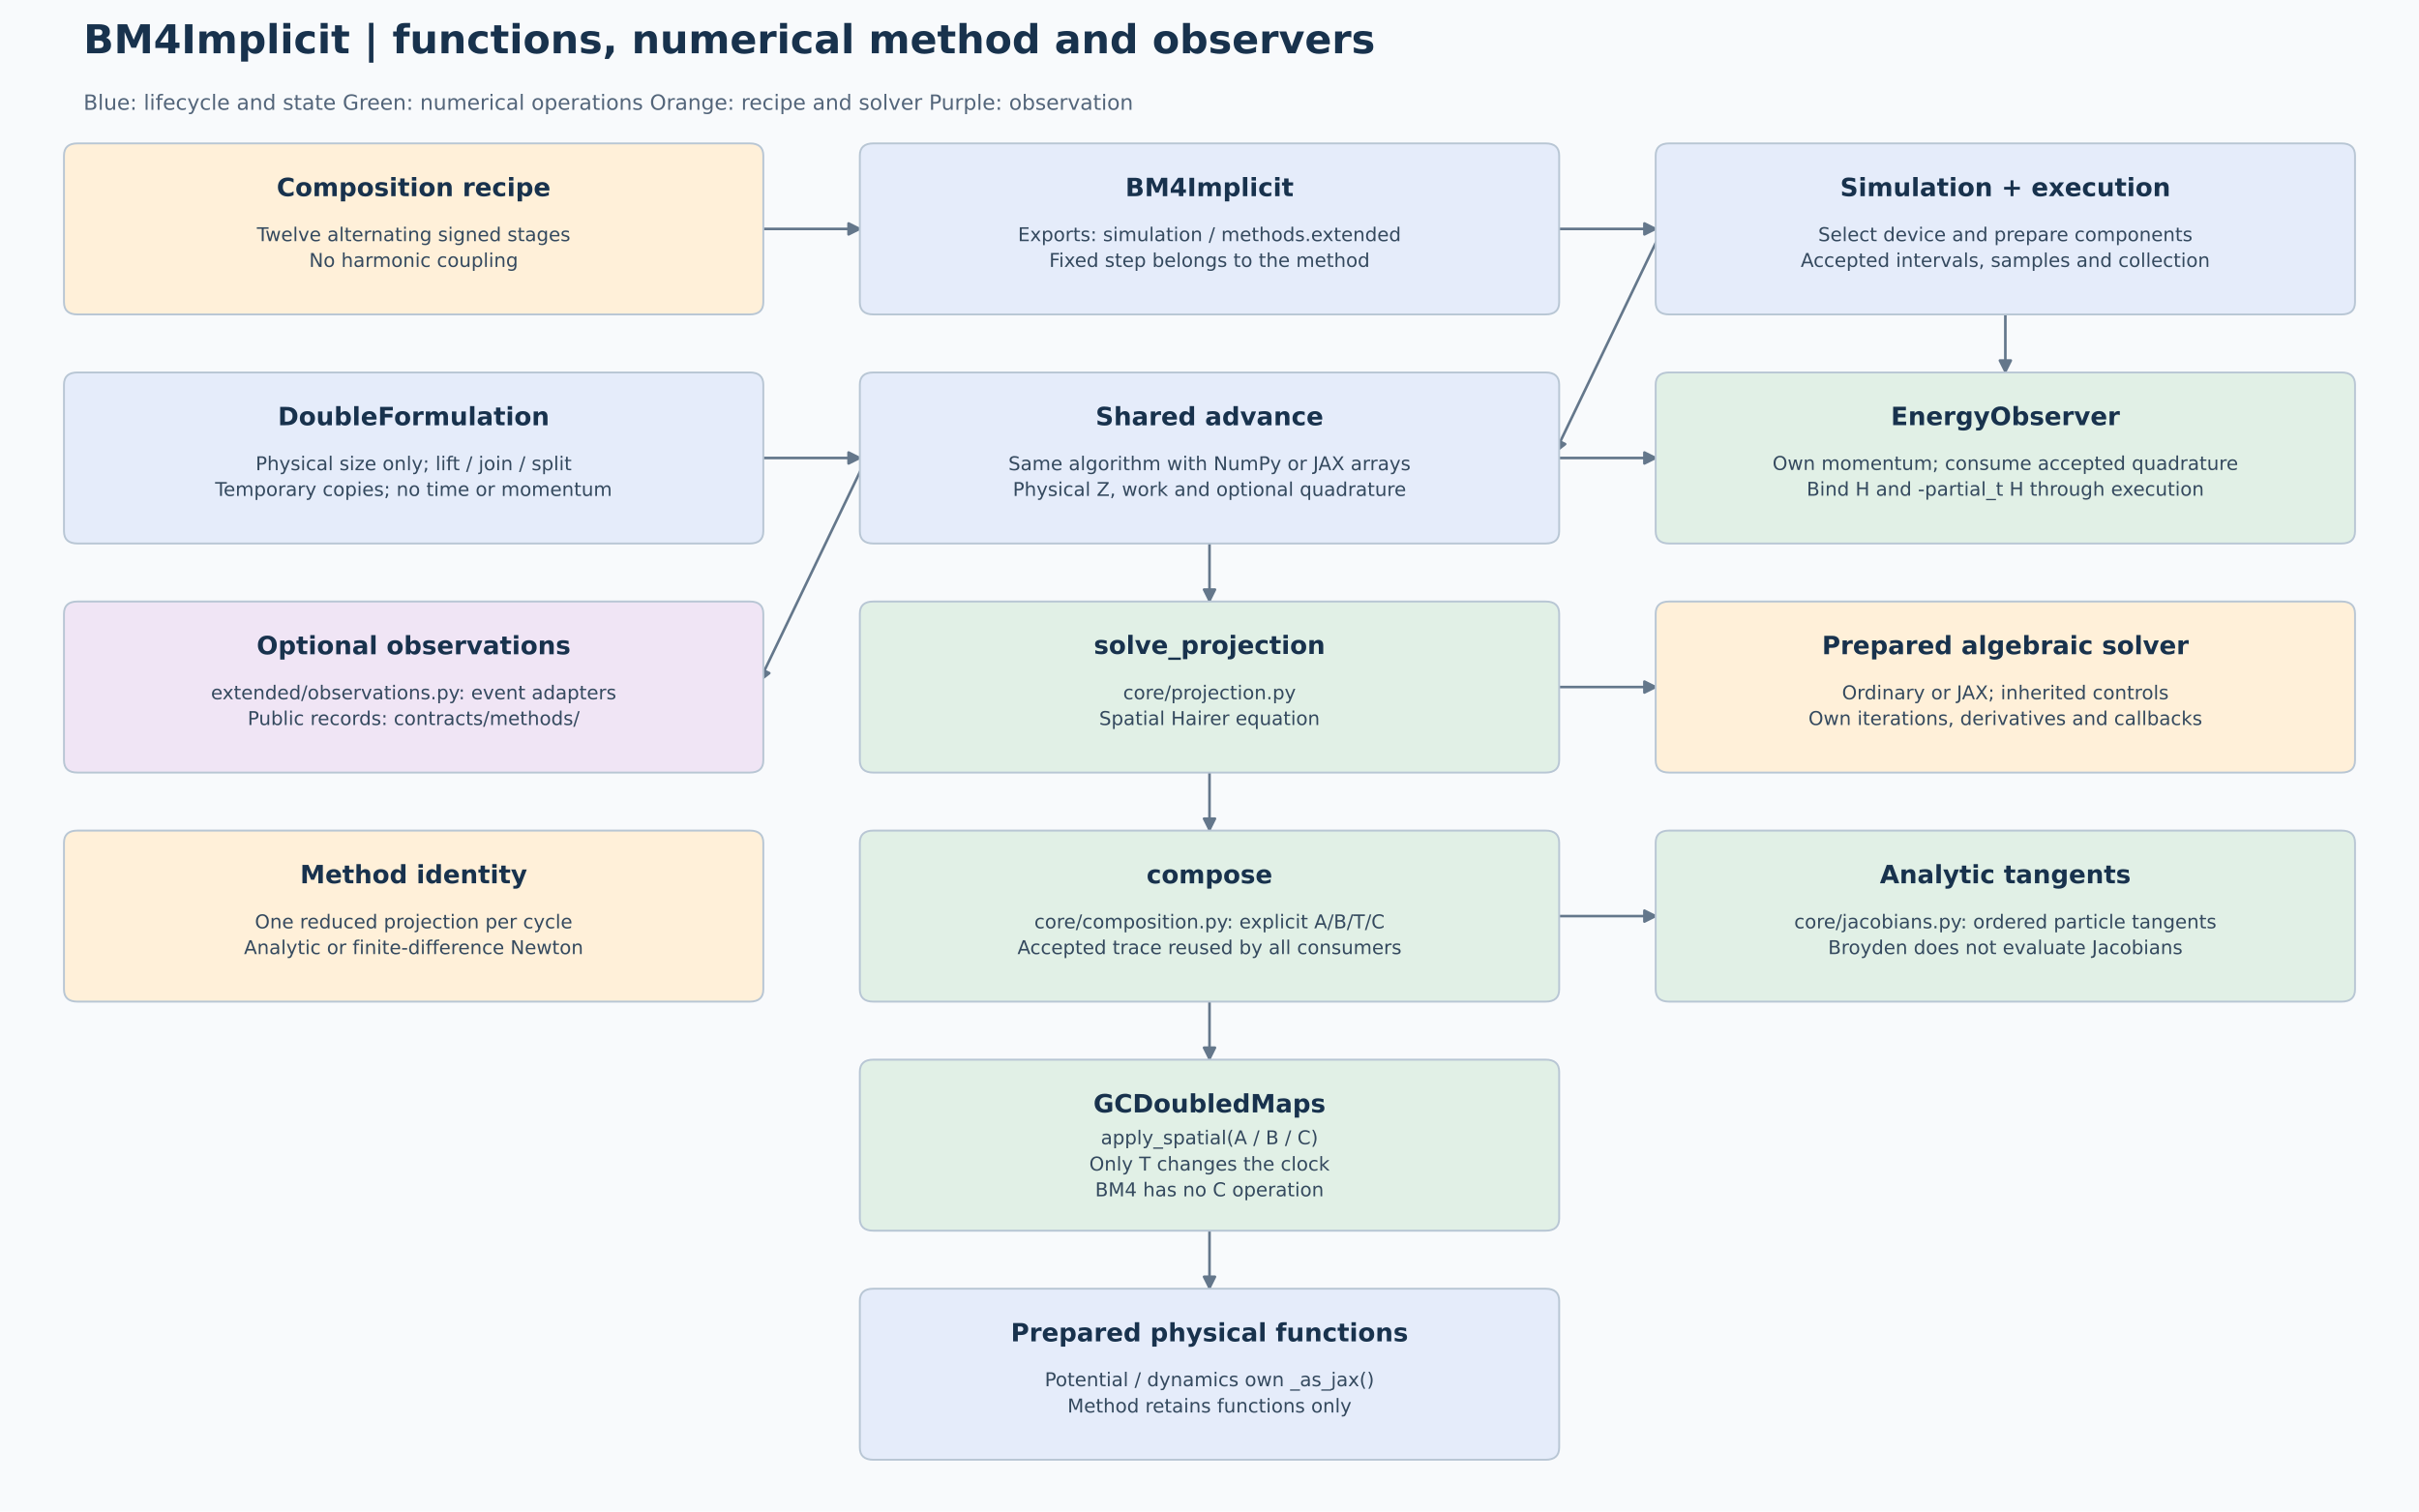
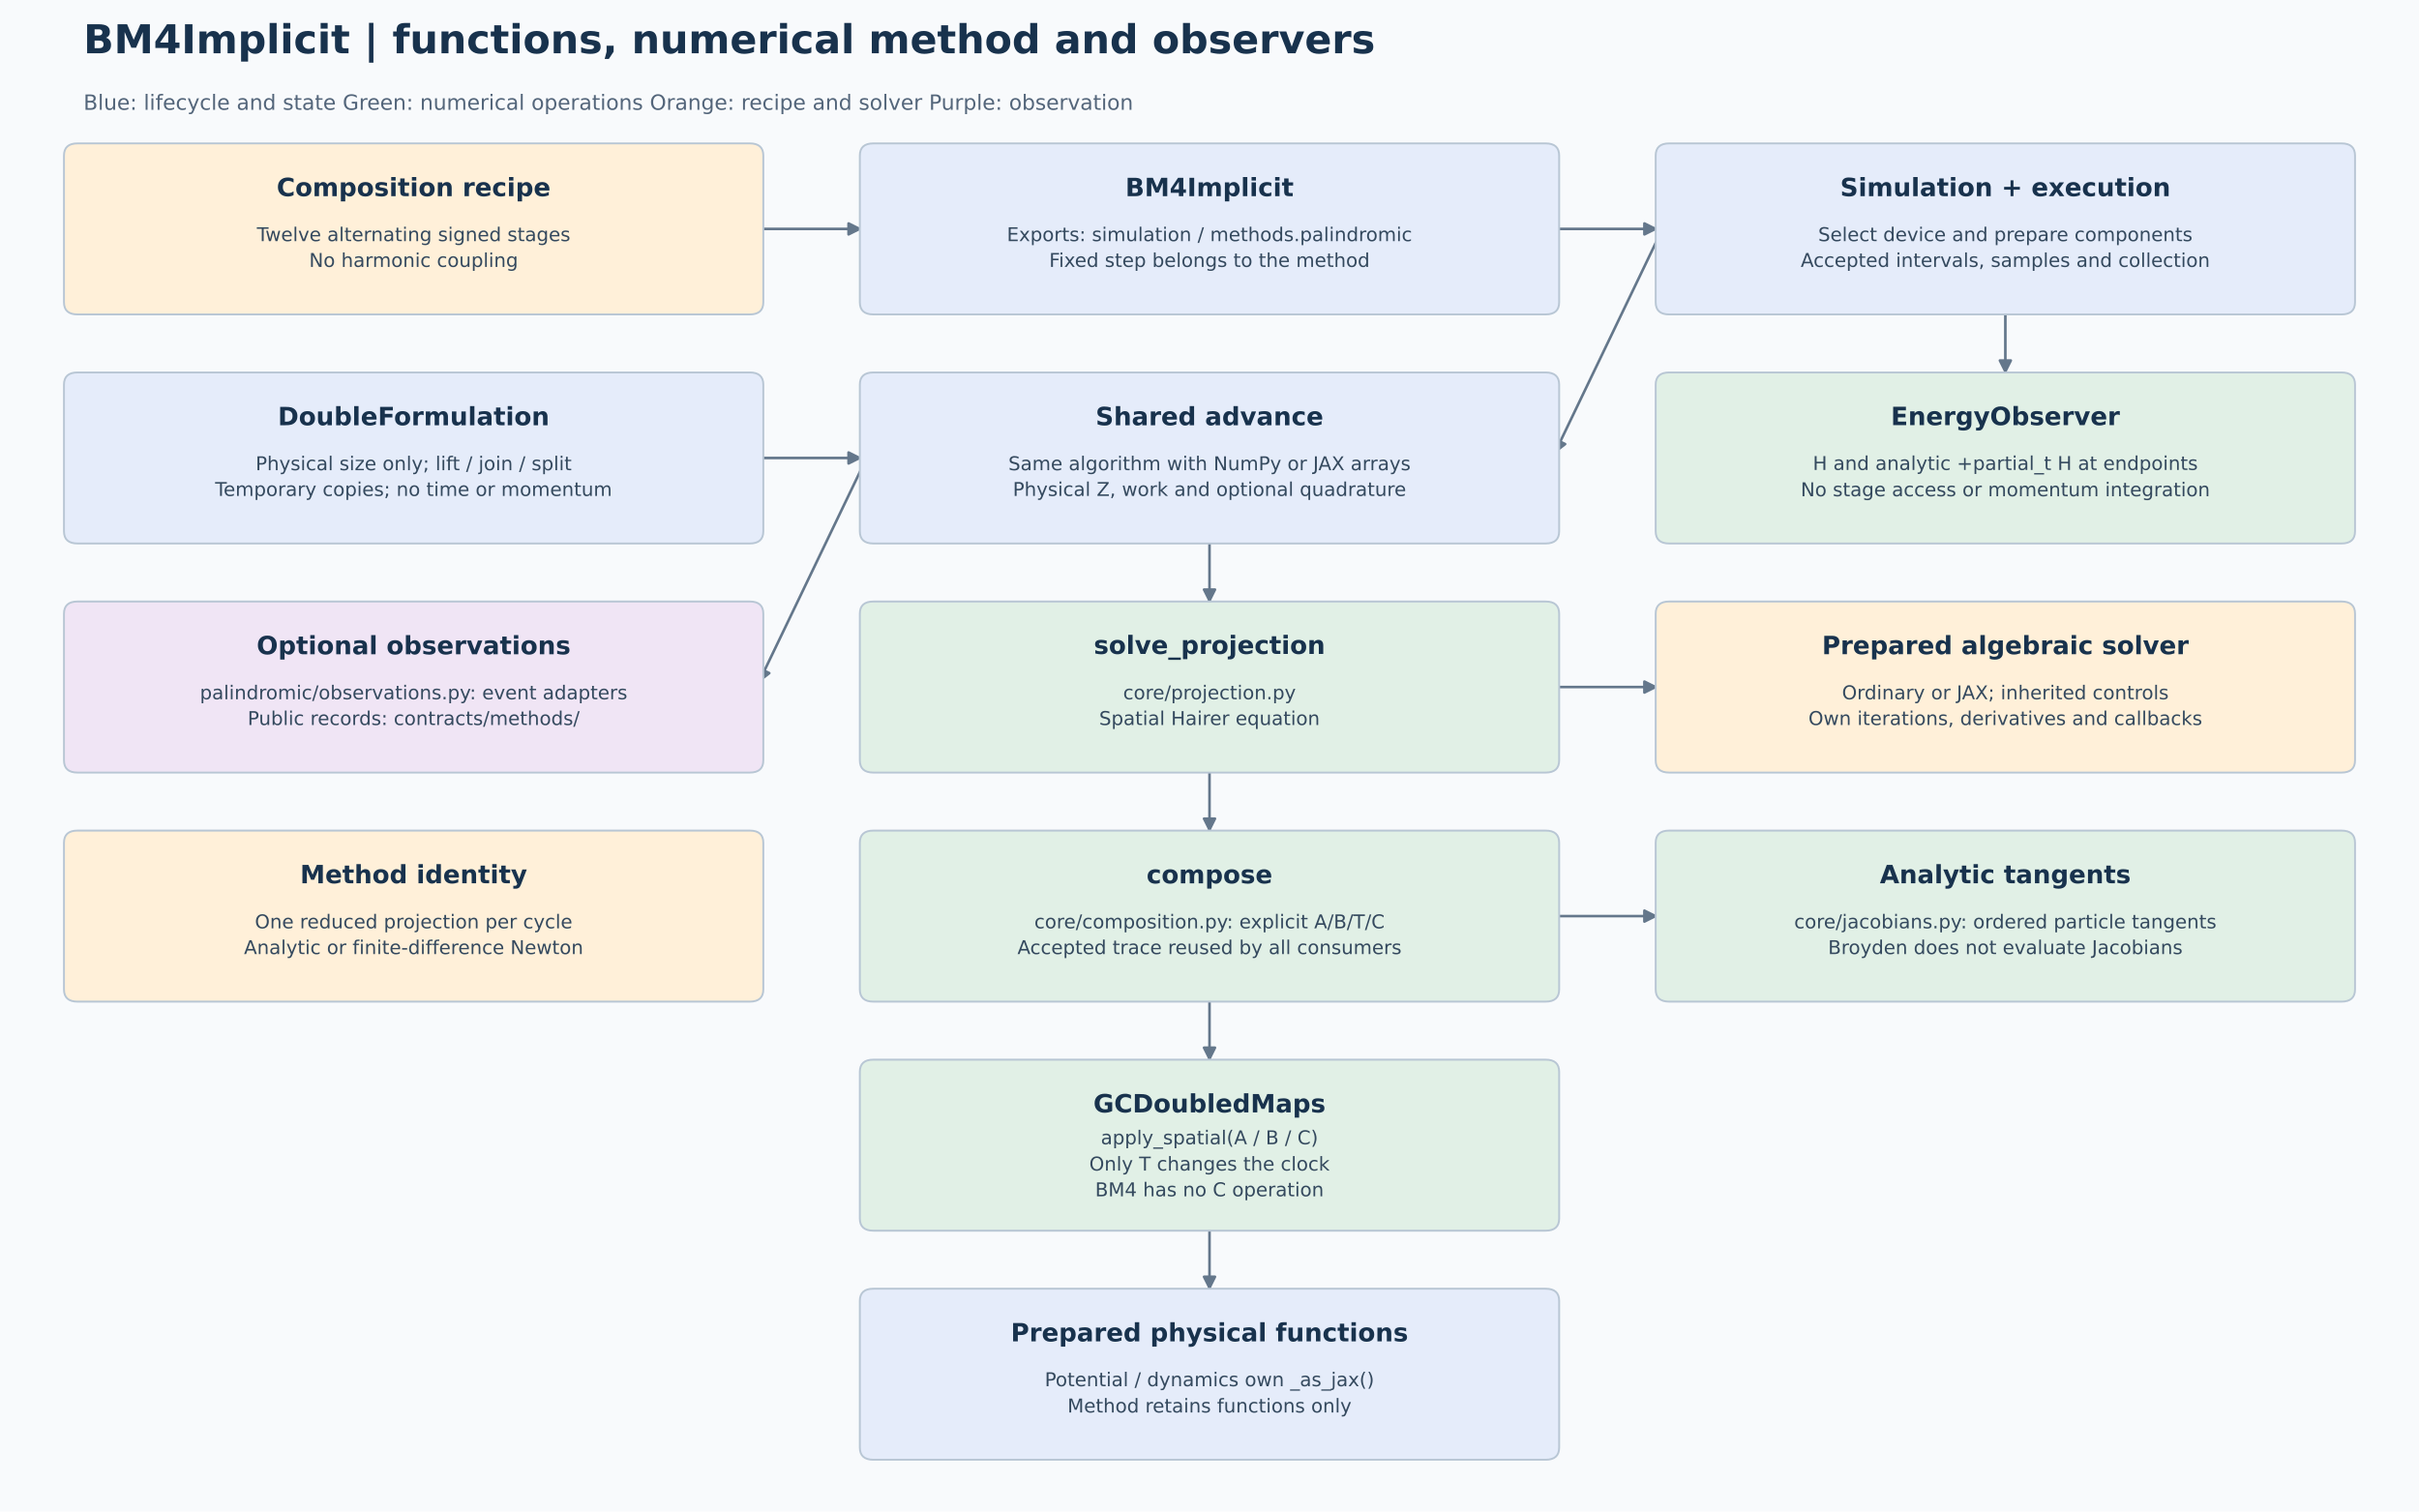
<svg xmlns="http://www.w3.org/2000/svg" width="1152pt" height="720pt" viewBox="0 0 1152 720" version="1.1">
  <defs>
    <style type="text/css">*{stroke-linejoin: round; stroke-linecap: butt}</style>
  </defs>
  <g id="figure_1">
    <g id="patch_1">
      <path d="M 0 720 L 1152 720 L 1152 0 L 0 0 z " style="fill: #f8fafc" />
    </g>
    <g id="axes_1">
      <g id="patch_2">
        <path d="M 362.288 109.039 Q 386.497 109.039 409.309 109.039 " clip-path="url(#pb098db616b)" style="fill: none; stroke: #64778b; stroke-width: 1.25; stroke-linecap: round" />
        <path d="M 404.109 106.439 L 409.309 109.039 L 404.109 111.639 z " clip-path="url(#pb098db616b)" style="fill: #64778b; stroke: #64778b; stroke-width: 1.25; stroke-linecap: round" />
      </g>
      <g id="patch_3">
        <path d="M 741.296 109.039 Q 765.505 109.039 788.317 109.039 " clip-path="url(#pb098db616b)" style="fill: none; stroke: #64778b; stroke-width: 1.25; stroke-linecap: round" />
        <path d="M 783.117 106.439 L 788.317 109.039 L 783.117 111.639 z " clip-path="url(#pb098db616b)" style="fill: #64778b; stroke: #64778b; stroke-width: 1.25; stroke-linecap: round" />
      </g>
      <g id="patch_4">
        <path d="M 790.847 110.841 Q 765.505 163.594 740.768 215.088 " clip-path="url(#pb098db616b)" style="fill: none; stroke: #64778b; stroke-width: 1.25; stroke-linecap: round" />
        <path d="M 745.363 211.527 L 740.768 215.088 L 740.676 209.275 z " clip-path="url(#pb098db616b)" style="fill: #64778b; stroke: #64778b; stroke-width: 1.25; stroke-linecap: round" />
      </g>
      <g id="patch_5">
        <path d="M 362.288 218.153 Q 386.497 218.153 409.309 218.153 " clip-path="url(#pb098db616b)" style="fill: none; stroke: #64778b; stroke-width: 1.25; stroke-linecap: round" />
        <path d="M 404.109 215.553 L 409.309 218.153 L 404.109 220.753 z " clip-path="url(#pb098db616b)" style="fill: #64778b; stroke: #64778b; stroke-width: 1.25; stroke-linecap: round" />
      </g>
      <g id="patch_6">
        <path d="M 576 257.976 Q 576 272.707 576 286.041 " clip-path="url(#pb098db616b)" style="fill: none; stroke: #64778b; stroke-width: 1.25; stroke-linecap: round" />
        <path d="M 578.6 280.841 L 576 286.041 L 573.4 280.841 z " clip-path="url(#pb098db616b)" style="fill: #64778b; stroke: #64778b; stroke-width: 1.25; stroke-linecap: round" />
      </g>
      <g id="patch_7">
        <path d="M 955.008 148.863 Q 955.008 163.594 955.008 176.928 " clip-path="url(#pb098db616b)" style="fill: none; stroke: #64778b; stroke-width: 1.25; stroke-linecap: round" />
        <path d="M 957.608 171.728 L 955.008 176.928 L 952.408 171.728 z " clip-path="url(#pb098db616b)" style="fill: #64778b; stroke: #64778b; stroke-width: 1.25; stroke-linecap: round" />
      </g>
      <g id="patch_8">
-         <path d="M 741.296 218.153 Q 765.505 218.153 788.317 218.153 " clip-path="url(#pb098db616b)" style="fill: none; stroke: #64778b; stroke-width: 1.25; stroke-linecap: round" />
-         <path d="M 783.117 215.553 L 788.317 218.153 L 783.117 220.753 z " clip-path="url(#pb098db616b)" style="fill: #64778b; stroke: #64778b; stroke-width: 1.25; stroke-linecap: round" />
-       </g>
-       <g id="patch_9">
        <path d="M 411.839 219.954 Q 386.497 272.708 361.76 324.202 " clip-path="url(#pb098db616b)" style="fill: none; stroke: #64778b; stroke-width: 1.25; stroke-linecap: round" />
        <path d="M 366.355 320.64 L 361.76 324.202 L 361.668 318.389 z " clip-path="url(#pb098db616b)" style="fill: #64778b; stroke: #64778b; stroke-width: 1.25; stroke-linecap: round" />
      </g>
-       <g id="patch_10">
+       <g id="patch_9">
        <path d="M 576 367.089 Q 576 381.821 576 395.155 " clip-path="url(#pb098db616b)" style="fill: none; stroke: #64778b; stroke-width: 1.25; stroke-linecap: round" />
        <path d="M 578.6 389.955 L 576 395.155 L 573.4 389.955 z " clip-path="url(#pb098db616b)" style="fill: #64778b; stroke: #64778b; stroke-width: 1.25; stroke-linecap: round" />
      </g>
-       <g id="patch_11">
+       <g id="patch_10">
        <path d="M 741.296 327.266 Q 765.505 327.266 788.317 327.266 " clip-path="url(#pb098db616b)" style="fill: none; stroke: #64778b; stroke-width: 1.25; stroke-linecap: round" />
        <path d="M 783.117 324.666 L 788.317 327.266 L 783.117 329.866 z " clip-path="url(#pb098db616b)" style="fill: #64778b; stroke: #64778b; stroke-width: 1.25; stroke-linecap: round" />
      </g>
-       <g id="patch_12">
+       <g id="patch_11">
        <path d="M 741.296 436.379 Q 765.505 436.379 788.317 436.379 " clip-path="url(#pb098db616b)" style="fill: none; stroke: #64778b; stroke-width: 1.25; stroke-linecap: round" />
        <path d="M 783.117 433.779 L 788.317 436.379 L 783.117 438.979 z " clip-path="url(#pb098db616b)" style="fill: #64778b; stroke: #64778b; stroke-width: 1.25; stroke-linecap: round" />
      </g>
-       <g id="patch_13">
+       <g id="patch_12">
        <path d="M 576 476.203 Q 576 490.934 576 504.268 " clip-path="url(#pb098db616b)" style="fill: none; stroke: #64778b; stroke-width: 1.25; stroke-linecap: round" />
        <path d="M 578.6 499.068 L 576 504.268 L 573.4 499.068 z " clip-path="url(#pb098db616b)" style="fill: #64778b; stroke: #64778b; stroke-width: 1.25; stroke-linecap: round" />
      </g>
-       <g id="patch_14">
+       <g id="patch_13">
        <path d="M 576 585.316 Q 576 600.048 576 613.382 " clip-path="url(#pb098db616b)" style="fill: none; stroke: #64778b; stroke-width: 1.25; stroke-linecap: round" />
        <path d="M 578.6 608.182 L 576 613.382 L 573.4 608.182 z " clip-path="url(#pb098db616b)" style="fill: #64778b; stroke: #64778b; stroke-width: 1.25; stroke-linecap: round" />
      </g>
+       <g id="patch_14">
+         <path d="M 36.922 149.775 L 357.062 149.775 Q 363.514 149.775 363.514 143.955 L 363.514 74.123 Q 363.514 68.304 357.062 68.304 L 36.922 68.304 Q 30.47 68.304 30.47 74.123 L 30.47 143.955 Q 30.47 149.775 36.922 149.775 z " clip-path="url(#pb098db616b)" style="fill: #fff0d9; stroke: #b8c6d4; stroke-width: 0.9; stroke-linejoin: miter" />
+       </g>
      <g id="patch_15">
-         <path d="M 36.922 149.775 L 357.062 149.775 Q 363.514 149.775 363.514 143.955 L 363.514 74.123 Q 363.514 68.304 357.062 68.304 L 36.922 68.304 Q 30.47 68.304 30.47 74.123 L 30.47 143.955 Q 30.47 149.775 36.922 149.775 z " clip-path="url(#pb098db616b)" style="fill: #fff0d9; stroke: #b8c6d4; stroke-width: 0.9; stroke-linejoin: miter" />
+         <path d="M 415.93 149.775 L 736.07 149.775 Q 742.522 149.775 742.522 143.955 L 742.522 74.123 Q 742.522 68.304 736.07 68.304 L 415.93 68.304 Q 409.478 68.304 409.478 74.123 L 409.478 143.955 Q 409.478 149.775 415.93 149.775 z " clip-path="url(#pb098db616b)" style="fill: #e5ecfa; stroke: #b8c6d4; stroke-width: 0.9; stroke-linejoin: miter" />
      </g>
      <g id="patch_16">
-         <path d="M 415.93 149.775 L 736.07 149.775 Q 742.522 149.775 742.522 143.955 L 742.522 74.123 Q 742.522 68.304 736.07 68.304 L 415.93 68.304 Q 409.478 68.304 409.478 74.123 L 409.478 143.955 Q 409.478 149.775 415.93 149.775 z " clip-path="url(#pb098db616b)" style="fill: #e5ecfa; stroke: #b8c6d4; stroke-width: 0.9; stroke-linejoin: miter" />
+         <path d="M 794.938 149.775 L 1115.078 149.775 Q 1121.53 149.775 1121.53 143.955 L 1121.53 74.123 Q 1121.53 68.304 1115.078 68.304 L 794.938 68.304 Q 788.486 68.304 788.486 74.123 L 788.486 143.955 Q 788.486 149.775 794.938 149.775 z " clip-path="url(#pb098db616b)" style="fill: #e5ecfa; stroke: #b8c6d4; stroke-width: 0.9; stroke-linejoin: miter" />
      </g>
      <g id="patch_17">
-         <path d="M 794.938 149.775 L 1115.078 149.775 Q 1121.53 149.775 1121.53 143.955 L 1121.53 74.123 Q 1121.53 68.304 1115.078 68.304 L 794.938 68.304 Q 788.486 68.304 788.486 74.123 L 788.486 143.955 Q 788.486 149.775 794.938 149.775 z " clip-path="url(#pb098db616b)" style="fill: #e5ecfa; stroke: #b8c6d4; stroke-width: 0.9; stroke-linejoin: miter" />
+         <path d="M 36.922 258.888 L 357.062 258.888 Q 363.514 258.888 363.514 253.069 L 363.514 183.236 Q 363.514 177.417 357.062 177.417 L 36.922 177.417 Q 30.47 177.417 30.47 183.236 L 30.47 253.069 Q 30.47 258.888 36.922 258.888 z " clip-path="url(#pb098db616b)" style="fill: #e5ecfa; stroke: #b8c6d4; stroke-width: 0.9; stroke-linejoin: miter" />
      </g>
      <g id="patch_18">
-         <path d="M 36.922 258.888 L 357.062 258.888 Q 363.514 258.888 363.514 253.069 L 363.514 183.236 Q 363.514 177.417 357.062 177.417 L 36.922 177.417 Q 30.47 177.417 30.47 183.236 L 30.47 253.069 Q 30.47 258.888 36.922 258.888 z " clip-path="url(#pb098db616b)" style="fill: #e5ecfa; stroke: #b8c6d4; stroke-width: 0.9; stroke-linejoin: miter" />
+         <path d="M 415.93 258.888 L 736.07 258.888 Q 742.522 258.888 742.522 253.069 L 742.522 183.236 Q 742.522 177.417 736.07 177.417 L 415.93 177.417 Q 409.478 177.417 409.478 183.236 L 409.478 253.069 Q 409.478 258.888 415.93 258.888 z " clip-path="url(#pb098db616b)" style="fill: #e5ecfa; stroke: #b8c6d4; stroke-width: 0.9; stroke-linejoin: miter" />
      </g>
      <g id="patch_19">
-         <path d="M 415.93 258.888 L 736.07 258.888 Q 742.522 258.888 742.522 253.069 L 742.522 183.236 Q 742.522 177.417 736.07 177.417 L 415.93 177.417 Q 409.478 177.417 409.478 183.236 L 409.478 253.069 Q 409.478 258.888 415.93 258.888 z " clip-path="url(#pb098db616b)" style="fill: #e5ecfa; stroke: #b8c6d4; stroke-width: 0.9; stroke-linejoin: miter" />
+         <path d="M 794.938 258.888 L 1115.078 258.888 Q 1121.53 258.888 1121.53 253.069 L 1121.53 183.236 Q 1121.53 177.417 1115.078 177.417 L 794.938 177.417 Q 788.486 177.417 788.486 183.236 L 788.486 253.069 Q 788.486 258.888 794.938 258.888 z " clip-path="url(#pb098db616b)" style="fill: #e1f0e6; stroke: #b8c6d4; stroke-width: 0.9; stroke-linejoin: miter" />
      </g>
      <g id="patch_20">
-         <path d="M 794.938 258.888 L 1115.078 258.888 Q 1121.53 258.888 1121.53 253.069 L 1121.53 183.236 Q 1121.53 177.417 1115.078 177.417 L 794.938 177.417 Q 788.486 177.417 788.486 183.236 L 788.486 253.069 Q 788.486 258.888 794.938 258.888 z " clip-path="url(#pb098db616b)" style="fill: #e1f0e6; stroke: #b8c6d4; stroke-width: 0.9; stroke-linejoin: miter" />
+         <path d="M 36.922 368.002 L 357.062 368.002 Q 363.514 368.002 363.514 362.182 L 363.514 292.35 Q 363.514 286.53 357.062 286.53 L 36.922 286.53 Q 30.47 286.53 30.47 292.35 L 30.47 362.182 Q 30.47 368.002 36.922 368.002 z " clip-path="url(#pb098db616b)" style="fill: #f0e5f5; stroke: #b8c6d4; stroke-width: 0.9; stroke-linejoin: miter" />
      </g>
      <g id="patch_21">
-         <path d="M 36.922 368.002 L 357.062 368.002 Q 363.514 368.002 363.514 362.182 L 363.514 292.35 Q 363.514 286.53 357.062 286.53 L 36.922 286.53 Q 30.47 286.53 30.47 292.35 L 30.47 362.182 Q 30.47 368.002 36.922 368.002 z " clip-path="url(#pb098db616b)" style="fill: #f0e5f5; stroke: #b8c6d4; stroke-width: 0.9; stroke-linejoin: miter" />
+         <path d="M 415.93 368.002 L 736.07 368.002 Q 742.522 368.002 742.522 362.182 L 742.522 292.35 Q 742.522 286.53 736.07 286.53 L 415.93 286.53 Q 409.478 286.53 409.478 292.35 L 409.478 362.182 Q 409.478 368.002 415.93 368.002 z " clip-path="url(#pb098db616b)" style="fill: #e1f0e6; stroke: #b8c6d4; stroke-width: 0.9; stroke-linejoin: miter" />
      </g>
      <g id="patch_22">
-         <path d="M 415.93 368.002 L 736.07 368.002 Q 742.522 368.002 742.522 362.182 L 742.522 292.35 Q 742.522 286.53 736.07 286.53 L 415.93 286.53 Q 409.478 286.53 409.478 292.35 L 409.478 362.182 Q 409.478 368.002 415.93 368.002 z " clip-path="url(#pb098db616b)" style="fill: #e1f0e6; stroke: #b8c6d4; stroke-width: 0.9; stroke-linejoin: miter" />
+         <path d="M 794.938 368.002 L 1115.078 368.002 Q 1121.53 368.002 1121.53 362.182 L 1121.53 292.35 Q 1121.53 286.53 1115.078 286.53 L 794.938 286.53 Q 788.486 286.53 788.486 292.35 L 788.486 362.182 Q 788.486 368.002 794.938 368.002 z " clip-path="url(#pb098db616b)" style="fill: #fff0d9; stroke: #b8c6d4; stroke-width: 0.9; stroke-linejoin: miter" />
      </g>
      <g id="patch_23">
-         <path d="M 794.938 368.002 L 1115.078 368.002 Q 1121.53 368.002 1121.53 362.182 L 1121.53 292.35 Q 1121.53 286.53 1115.078 286.53 L 794.938 286.53 Q 788.486 286.53 788.486 292.35 L 788.486 362.182 Q 788.486 368.002 794.938 368.002 z " clip-path="url(#pb098db616b)" style="fill: #fff0d9; stroke: #b8c6d4; stroke-width: 0.9; stroke-linejoin: miter" />
+         <path d="M 36.922 477.115 L 357.062 477.115 Q 363.514 477.115 363.514 471.296 L 363.514 401.463 Q 363.514 395.644 357.062 395.644 L 36.922 395.644 Q 30.47 395.644 30.47 401.463 L 30.47 471.296 Q 30.47 477.115 36.922 477.115 z " clip-path="url(#pb098db616b)" style="fill: #fff0d9; stroke: #b8c6d4; stroke-width: 0.9; stroke-linejoin: miter" />
      </g>
      <g id="patch_24">
-         <path d="M 36.922 477.115 L 357.062 477.115 Q 363.514 477.115 363.514 471.296 L 363.514 401.463 Q 363.514 395.644 357.062 395.644 L 36.922 395.644 Q 30.47 395.644 30.47 401.463 L 30.47 471.296 Q 30.47 477.115 36.922 477.115 z " clip-path="url(#pb098db616b)" style="fill: #fff0d9; stroke: #b8c6d4; stroke-width: 0.9; stroke-linejoin: miter" />
+         <path d="M 415.93 477.115 L 736.07 477.115 Q 742.522 477.115 742.522 471.296 L 742.522 401.463 Q 742.522 395.644 736.07 395.644 L 415.93 395.644 Q 409.478 395.644 409.478 401.463 L 409.478 471.296 Q 409.478 477.115 415.93 477.115 z " clip-path="url(#pb098db616b)" style="fill: #e1f0e6; stroke: #b8c6d4; stroke-width: 0.9; stroke-linejoin: miter" />
      </g>
      <g id="patch_25">
-         <path d="M 415.93 477.115 L 736.07 477.115 Q 742.522 477.115 742.522 471.296 L 742.522 401.463 Q 742.522 395.644 736.07 395.644 L 415.93 395.644 Q 409.478 395.644 409.478 401.463 L 409.478 471.296 Q 409.478 477.115 415.93 477.115 z " clip-path="url(#pb098db616b)" style="fill: #e1f0e6; stroke: #b8c6d4; stroke-width: 0.9; stroke-linejoin: miter" />
+         <path d="M 794.938 477.115 L 1115.078 477.115 Q 1121.53 477.115 1121.53 471.296 L 1121.53 401.463 Q 1121.53 395.644 1115.078 395.644 L 794.938 395.644 Q 788.486 395.644 788.486 401.463 L 788.486 471.296 Q 788.486 477.115 794.938 477.115 z " clip-path="url(#pb098db616b)" style="fill: #e1f0e6; stroke: #b8c6d4; stroke-width: 0.9; stroke-linejoin: miter" />
      </g>
      <g id="patch_26">
-         <path d="M 794.938 477.115 L 1115.078 477.115 Q 1121.53 477.115 1121.53 471.296 L 1121.53 401.463 Q 1121.53 395.644 1115.078 395.644 L 794.938 395.644 Q 788.486 395.644 788.486 401.463 L 788.486 471.296 Q 788.486 477.115 794.938 477.115 z " clip-path="url(#pb098db616b)" style="fill: #e1f0e6; stroke: #b8c6d4; stroke-width: 0.9; stroke-linejoin: miter" />
+         <path d="M 415.93 586.228 L 736.07 586.228 Q 742.522 586.228 742.522 580.409 L 742.522 510.576 Q 742.522 504.757 736.07 504.757 L 415.93 504.757 Q 409.478 504.757 409.478 510.576 L 409.478 580.409 Q 409.478 586.228 415.93 586.228 z " clip-path="url(#pb098db616b)" style="fill: #e1f0e6; stroke: #b8c6d4; stroke-width: 0.9; stroke-linejoin: miter" />
      </g>
      <g id="patch_27">
-         <path d="M 415.93 586.228 L 736.07 586.228 Q 742.522 586.228 742.522 580.409 L 742.522 510.576 Q 742.522 504.757 736.07 504.757 L 415.93 504.757 Q 409.478 504.757 409.478 510.576 L 409.478 580.409 Q 409.478 586.228 415.93 586.228 z " clip-path="url(#pb098db616b)" style="fill: #e1f0e6; stroke: #b8c6d4; stroke-width: 0.9; stroke-linejoin: miter" />
-       </g>
-       <g id="patch_28">
        <path d="M 415.93 695.342 L 736.07 695.342 Q 742.522 695.342 742.522 689.522 L 742.522 619.69 Q 742.522 613.871 736.07 613.871 L 415.93 613.871 Q 409.478 613.871 409.478 619.69 L 409.478 689.522 Q 409.478 695.342 415.93 695.342 z " clip-path="url(#pb098db616b)" style="fill: #e5ecfa; stroke: #b8c6d4; stroke-width: 0.9; stroke-linejoin: miter" />
      </g>
      <g id="text_1">
        <text style="font-weight: 700; font-size: 19px; font-family: 'DejaVu Sans', 'Bitstream Vera Sans', 'Computer Modern Sans Serif', 'Lucida Grande', 'Verdana', 'Geneva', 'Lucid', 'Arial', 'Helvetica', 'Avant Garde', sans-serif; text-anchor: start; fill: #18324d" x="39.744" y="25.386" transform="rotate(-0 39.744 25.38557)">BM4Implicit | functions, numerical method and observers</text>
      </g>
      <g id="text_2">
        <text style="font-size: 10px; font-family: 'DejaVu Sans', 'Bitstream Vera Sans', 'Computer Modern Sans Serif', 'Lucida Grande', 'Verdana', 'Geneva', 'Lucid', 'Arial', 'Helvetica', 'Avant Garde', sans-serif; text-anchor: start; fill: #53657a" x="39.744" y="52.3" transform="rotate(-0 39.744 52.30021)">Blue: lifecycle and state    Green: numerical operations    Orange: recipe and solver    Purple: observation</text>
      </g>
      <g id="text_3">
        <text style="font-weight: 700; font-size: 12px; font-family: 'DejaVu Sans', 'Bitstream Vera Sans', 'Computer Modern Sans Serif', 'Lucida Grande', 'Verdana', 'Geneva', 'Lucid', 'Arial', 'Helvetica', 'Avant Garde', sans-serif; text-anchor: middle; fill: #18324d" x="196.992" y="93.437" transform="rotate(-0 196.992 93.43744)">Composition recipe</text>
      </g>
      <g id="text_4">
        <text style="font-size: 9.1px; font-family: 'DejaVu Sans', 'Bitstream Vera Sans', 'Computer Modern Sans Serif', 'Lucida Grande', 'Verdana', 'Geneva', 'Lucid', 'Arial', 'Helvetica', 'Avant Garde', sans-serif; fill: #34495e" transform="translate(122.3343 114.8745)">Twelve alternating signed stages</text>
        <text style="font-size: 9.1px; font-family: 'DejaVu Sans', 'Bitstream Vera Sans', 'Computer Modern Sans Serif', 'Lucida Grande', 'Verdana', 'Geneva', 'Lucid', 'Arial', 'Helvetica', 'Avant Garde', sans-serif; fill: #34495e" transform="translate(147.2257 127.1389)">No harmonic coupling</text>
      </g>
      <g id="text_5">
        <text style="font-weight: 700; font-size: 12px; font-family: 'DejaVu Sans', 'Bitstream Vera Sans', 'Computer Modern Sans Serif', 'Lucida Grande', 'Verdana', 'Geneva', 'Lucid', 'Arial', 'Helvetica', 'Avant Garde', sans-serif; text-anchor: middle; fill: #18324d" x="576" y="93.437" transform="rotate(-0 576 93.43744)">BM4Implicit</text>
      </g>
      <g id="text_6">
-         <text style="font-size: 9.1px; font-family: 'DejaVu Sans', 'Bitstream Vera Sans', 'Computer Modern Sans Serif', 'Lucida Grande', 'Verdana', 'Geneva', 'Lucid', 'Arial', 'Helvetica', 'Avant Garde', sans-serif; fill: #34495e" transform="translate(484.7689 114.8745)">Exports: simulation / methods.extended</text>
+         <text style="font-size: 9.1px; font-family: 'DejaVu Sans', 'Bitstream Vera Sans', 'Computer Modern Sans Serif', 'Lucida Grande', 'Verdana', 'Geneva', 'Lucid', 'Arial', 'Helvetica', 'Avant Garde', sans-serif; fill: #34495e" transform="translate(479.4988 114.8745)">Exports: simulation / methods.palindromic</text>
        <text style="font-size: 9.1px; font-family: 'DejaVu Sans', 'Bitstream Vera Sans', 'Computer Modern Sans Serif', 'Lucida Grande', 'Verdana', 'Geneva', 'Lucid', 'Arial', 'Helvetica', 'Avant Garde', sans-serif; fill: #34495e" transform="translate(499.6524 127.1389)">Fixed step belongs to the method</text>
      </g>
      <g id="text_7">
        <text style="font-weight: 700; font-size: 12px; font-family: 'DejaVu Sans', 'Bitstream Vera Sans', 'Computer Modern Sans Serif', 'Lucida Grande', 'Verdana', 'Geneva', 'Lucid', 'Arial', 'Helvetica', 'Avant Garde', sans-serif; text-anchor: middle; fill: #18324d" x="955.008" y="93.437" transform="rotate(-0 955.008 93.43744)">Simulation + execution</text>
      </g>
      <g id="text_8">
        <text style="font-size: 9.1px; font-family: 'DejaVu Sans', 'Bitstream Vera Sans', 'Computer Modern Sans Serif', 'Lucida Grande', 'Verdana', 'Geneva', 'Lucid', 'Arial', 'Helvetica', 'Avant Garde', sans-serif; fill: #34495e" transform="translate(865.8671 114.8745)">Select device and prepare components</text>
        <text style="font-size: 9.1px; font-family: 'DejaVu Sans', 'Bitstream Vera Sans', 'Computer Modern Sans Serif', 'Lucida Grande', 'Verdana', 'Geneva', 'Lucid', 'Arial', 'Helvetica', 'Avant Garde', sans-serif; fill: #34495e" transform="translate(857.5598 127.1389)">Accepted intervals, samples and collection</text>
      </g>
      <g id="text_9">
        <text style="font-weight: 700; font-size: 12px; font-family: 'DejaVu Sans', 'Bitstream Vera Sans', 'Computer Modern Sans Serif', 'Lucida Grande', 'Verdana', 'Geneva', 'Lucid', 'Arial', 'Helvetica', 'Avant Garde', sans-serif; text-anchor: middle; fill: #18324d" x="196.992" y="202.551" transform="rotate(-0 196.992 202.5508)">DoubleFormulation</text>
      </g>
      <g id="text_10">
        <text style="font-size: 9.1px; font-family: 'DejaVu Sans', 'Bitstream Vera Sans', 'Computer Modern Sans Serif', 'Lucida Grande', 'Verdana', 'Geneva', 'Lucid', 'Arial', 'Helvetica', 'Avant Garde', sans-serif; fill: #34495e" transform="translate(121.7158 223.9879)">Physical size only; lift / join / split</text>
        <text style="font-size: 9.1px; font-family: 'DejaVu Sans', 'Bitstream Vera Sans', 'Computer Modern Sans Serif', 'Lucida Grande', 'Verdana', 'Geneva', 'Lucid', 'Arial', 'Helvetica', 'Avant Garde', sans-serif; fill: #34495e" transform="translate(102.4565 236.2523)">Temporary copies; no time or momentum</text>
      </g>
      <g id="text_11">
        <text style="font-weight: 700; font-size: 12px; font-family: 'DejaVu Sans', 'Bitstream Vera Sans', 'Computer Modern Sans Serif', 'Lucida Grande', 'Verdana', 'Geneva', 'Lucid', 'Arial', 'Helvetica', 'Avant Garde', sans-serif; text-anchor: middle; fill: #18324d" x="576" y="202.551" transform="rotate(-0 576 202.5508)">Shared advance</text>
      </g>
      <g id="text_12">
        <text style="font-size: 9.1px; font-family: 'DejaVu Sans', 'Bitstream Vera Sans', 'Computer Modern Sans Serif', 'Lucida Grande', 'Verdana', 'Geneva', 'Lucid', 'Arial', 'Helvetica', 'Avant Garde', sans-serif; fill: #34495e" transform="translate(480.2005 223.9879)">Same algorithm with NumPy or JAX arrays</text>
        <text style="font-size: 9.1px; font-family: 'DejaVu Sans', 'Bitstream Vera Sans', 'Computer Modern Sans Serif', 'Lucida Grande', 'Verdana', 'Geneva', 'Lucid', 'Arial', 'Helvetica', 'Avant Garde', sans-serif; fill: #34495e" transform="translate(482.3446 236.2523)">Physical Z, work and optional quadrature</text>
      </g>
      <g id="text_13">
        <text style="font-weight: 700; font-size: 12px; font-family: 'DejaVu Sans', 'Bitstream Vera Sans', 'Computer Modern Sans Serif', 'Lucida Grande', 'Verdana', 'Geneva', 'Lucid', 'Arial', 'Helvetica', 'Avant Garde', sans-serif; text-anchor: middle; fill: #18324d" x="955.008" y="202.504" transform="rotate(-0 955.008 202.504)">EnergyObserver</text>
      </g>
      <g id="text_14">
-         <text style="font-size: 9.1px; font-family: 'DejaVu Sans', 'Bitstream Vera Sans', 'Computer Modern Sans Serif', 'Lucida Grande', 'Verdana', 'Geneva', 'Lucid', 'Arial', 'Helvetica', 'Avant Garde', sans-serif; fill: #34495e" transform="translate(844.1245 223.8614)">Own momentum; consume accepted quadrature</text>
-         <text style="font-size: 9.1px; font-family: 'DejaVu Sans', 'Bitstream Vera Sans', 'Computer Modern Sans Serif', 'Lucida Grande', 'Verdana', 'Geneva', 'Lucid', 'Arial', 'Helvetica', 'Avant Garde', sans-serif; fill: #34495e" transform="translate(860.3758 236.1257)">Bind H and -partial_t H through execution</text>
+         <text style="font-size: 9.1px; font-family: 'DejaVu Sans', 'Bitstream Vera Sans', 'Computer Modern Sans Serif', 'Lucida Grande', 'Verdana', 'Geneva', 'Lucid', 'Arial', 'Helvetica', 'Avant Garde', sans-serif; fill: #34495e" transform="translate(863.3241 223.8614)">H and analytic +partial_t H at endpoints</text>
+         <text style="font-size: 9.1px; font-family: 'DejaVu Sans', 'Bitstream Vera Sans', 'Computer Modern Sans Serif', 'Lucida Grande', 'Verdana', 'Geneva', 'Lucid', 'Arial', 'Helvetica', 'Avant Garde', sans-serif; fill: #34495e" transform="translate(857.5484 236.3788)">No stage access or momentum integration</text>
      </g>
      <g id="text_15">
        <text style="font-weight: 700; font-size: 12px; font-family: 'DejaVu Sans', 'Bitstream Vera Sans', 'Computer Modern Sans Serif', 'Lucida Grande', 'Verdana', 'Geneva', 'Lucid', 'Arial', 'Helvetica', 'Avant Garde', sans-serif; text-anchor: middle; fill: #18324d" x="196.992" y="311.664" transform="rotate(-0 196.992 311.6642)">Optional observations</text>
      </g>
      <g id="text_16">
-         <text style="font-size: 9.1px; font-family: 'DejaVu Sans', 'Bitstream Vera Sans', 'Computer Modern Sans Serif', 'Lucida Grande', 'Verdana', 'Geneva', 'Lucid', 'Arial', 'Helvetica', 'Avant Garde', sans-serif; fill: #34495e" transform="translate(100.4623 333.1013)">extended/observations.py: event adapters</text>
+         <text style="font-size: 9.1px; font-family: 'DejaVu Sans', 'Bitstream Vera Sans', 'Computer Modern Sans Serif', 'Lucida Grande', 'Verdana', 'Geneva', 'Lucid', 'Arial', 'Helvetica', 'Avant Garde', sans-serif; fill: #34495e" transform="translate(95.19215 333.1013)">palindromic/observations.py: event adapters</text>
        <text style="font-size: 9.1px; font-family: 'DejaVu Sans', 'Bitstream Vera Sans', 'Computer Modern Sans Serif', 'Lucida Grande', 'Verdana', 'Geneva', 'Lucid', 'Arial', 'Helvetica', 'Avant Garde', sans-serif; fill: #34495e" transform="translate(117.923 345.3657)">Public records: contracts/methods/</text>
      </g>
      <g id="text_17">
        <text style="font-weight: 700; font-size: 12px; font-family: 'DejaVu Sans', 'Bitstream Vera Sans', 'Computer Modern Sans Serif', 'Lucida Grande', 'Verdana', 'Geneva', 'Lucid', 'Arial', 'Helvetica', 'Avant Garde', sans-serif; text-anchor: middle; fill: #18324d" x="576" y="311.497" transform="rotate(-0 576 311.4974)">solve_projection</text>
      </g>
      <g id="text_18">
        <text style="font-size: 9.1px; font-family: 'DejaVu Sans', 'Bitstream Vera Sans', 'Computer Modern Sans Serif', 'Lucida Grande', 'Verdana', 'Geneva', 'Lucid', 'Arial', 'Helvetica', 'Avant Garde', sans-serif; fill: #34495e" transform="translate(534.8644 333.1013)">core/projection.py</text>
        <text style="font-size: 9.1px; font-family: 'DejaVu Sans', 'Bitstream Vera Sans', 'Computer Modern Sans Serif', 'Lucida Grande', 'Verdana', 'Geneva', 'Lucid', 'Arial', 'Helvetica', 'Avant Garde', sans-serif; fill: #34495e" transform="translate(523.4546 345.3657)">Spatial Hairer equation</text>
      </g>
      <g id="text_19">
        <text style="font-weight: 700; font-size: 12px; font-family: 'DejaVu Sans', 'Bitstream Vera Sans', 'Computer Modern Sans Serif', 'Lucida Grande', 'Verdana', 'Geneva', 'Lucid', 'Arial', 'Helvetica', 'Avant Garde', sans-serif; text-anchor: middle; fill: #18324d" x="955.008" y="311.617" transform="rotate(-0 955.008 311.6174)">Prepared algebraic solver</text>
      </g>
      <g id="text_20">
        <text style="font-size: 9.1px; font-family: 'DejaVu Sans', 'Bitstream Vera Sans', 'Computer Modern Sans Serif', 'Lucida Grande', 'Verdana', 'Geneva', 'Lucid', 'Arial', 'Helvetica', 'Avant Garde', sans-serif; fill: #34495e" transform="translate(877.2073 333.1013)">Ordinary or JAX; inherited controls</text>
        <text style="font-size: 9.1px; font-family: 'DejaVu Sans', 'Bitstream Vera Sans', 'Computer Modern Sans Serif', 'Lucida Grande', 'Verdana', 'Geneva', 'Lucid', 'Arial', 'Helvetica', 'Avant Garde', sans-serif; fill: #34495e" transform="translate(861.2225 345.3657)">Own iterations, derivatives and callbacks</text>
      </g>
      <g id="text_21">
        <text style="font-weight: 700; font-size: 12px; font-family: 'DejaVu Sans', 'Bitstream Vera Sans', 'Computer Modern Sans Serif', 'Lucida Grande', 'Verdana', 'Geneva', 'Lucid', 'Arial', 'Helvetica', 'Avant Garde', sans-serif; text-anchor: middle; fill: #18324d" x="196.992" y="420.731" transform="rotate(-0 196.992 420.7308)">Method identity</text>
      </g>
      <g id="text_22">
        <text style="font-size: 9.1px; font-family: 'DejaVu Sans', 'Bitstream Vera Sans', 'Computer Modern Sans Serif', 'Lucida Grande', 'Verdana', 'Geneva', 'Lucid', 'Arial', 'Helvetica', 'Avant Garde', sans-serif; fill: #34495e" transform="translate(121.3724 442.2147)">One reduced projection per cycle</text>
        <text style="font-size: 9.1px; font-family: 'DejaVu Sans', 'Bitstream Vera Sans', 'Computer Modern Sans Serif', 'Lucida Grande', 'Verdana', 'Geneva', 'Lucid', 'Arial', 'Helvetica', 'Avant Garde', sans-serif; fill: #34495e" transform="translate(116.1854 454.4791)">Analytic or finite-difference Newton</text>
      </g>
      <g id="text_23">
        <text style="font-weight: 700; font-size: 12px; font-family: 'DejaVu Sans', 'Bitstream Vera Sans', 'Computer Modern Sans Serif', 'Lucida Grande', 'Verdana', 'Geneva', 'Lucid', 'Arial', 'Helvetica', 'Avant Garde', sans-serif; text-anchor: middle; fill: #18324d" x="576" y="420.778" transform="rotate(-0 576 420.7776)">compose</text>
      </g>
      <g id="text_24">
        <text style="font-size: 9.1px; font-family: 'DejaVu Sans', 'Bitstream Vera Sans', 'Computer Modern Sans Serif', 'Lucida Grande', 'Verdana', 'Geneva', 'Lucid', 'Arial', 'Helvetica', 'Avant Garde', sans-serif; fill: #34495e" transform="translate(492.5829 442.2147)">core/composition.py: explicit A/B/T/C</text>
        <text style="font-size: 9.1px; font-family: 'DejaVu Sans', 'Bitstream Vera Sans', 'Computer Modern Sans Serif', 'Lucida Grande', 'Verdana', 'Geneva', 'Lucid', 'Arial', 'Helvetica', 'Avant Garde', sans-serif; fill: #34495e" transform="translate(484.5258 454.4791)">Accepted trace reused by all consumers</text>
      </g>
      <g id="text_25">
        <text style="font-weight: 700; font-size: 12px; font-family: 'DejaVu Sans', 'Bitstream Vera Sans', 'Computer Modern Sans Serif', 'Lucida Grande', 'Verdana', 'Geneva', 'Lucid', 'Arial', 'Helvetica', 'Avant Garde', sans-serif; text-anchor: middle; fill: #18324d" x="955.008" y="420.731" transform="rotate(-0 955.008 420.7308)">Analytic tangents</text>
      </g>
      <g id="text_26">
        <text style="font-size: 9.1px; font-family: 'DejaVu Sans', 'Bitstream Vera Sans', 'Computer Modern Sans Serif', 'Lucida Grande', 'Verdana', 'Geneva', 'Lucid', 'Arial', 'Helvetica', 'Avant Garde', sans-serif; fill: #34495e" transform="translate(854.4587 442.2147)">core/jacobians.py: ordered particle tangents</text>
        <text style="font-size: 9.1px; font-family: 'DejaVu Sans', 'Bitstream Vera Sans', 'Computer Modern Sans Serif', 'Lucida Grande', 'Verdana', 'Geneva', 'Lucid', 'Arial', 'Helvetica', 'Avant Garde', sans-serif; fill: #34495e" transform="translate(870.5799 454.4791)">Broyden does not evaluate Jacobians</text>
      </g>
      <g id="text_27">
        <text style="font-weight: 700; font-size: 12px; font-family: 'DejaVu Sans', 'Bitstream Vera Sans', 'Computer Modern Sans Serif', 'Lucida Grande', 'Verdana', 'Geneva', 'Lucid', 'Arial', 'Helvetica', 'Avant Garde', sans-serif; text-anchor: middle; fill: #18324d" x="576" y="529.891" transform="rotate(-0 576 529.891)">GCDoubledMaps</text>
      </g>
      <g id="text_28">
        <text style="font-size: 9.1px; font-family: 'DejaVu Sans', 'Bitstream Vera Sans', 'Computer Modern Sans Serif', 'Lucida Grande', 'Verdana', 'Geneva', 'Lucid', 'Arial', 'Helvetica', 'Avant Garde', sans-serif; fill: #34495e" transform="translate(524.2437 545.0694)">apply_spatial(A / B / C)</text>
        <text style="font-size: 9.1px; font-family: 'DejaVu Sans', 'Bitstream Vera Sans', 'Computer Modern Sans Serif', 'Lucida Grande', 'Verdana', 'Geneva', 'Lucid', 'Arial', 'Helvetica', 'Avant Garde', sans-serif; fill: #34495e" transform="translate(518.7454 557.5869)">Only T changes the clock</text>
        <text style="font-size: 9.1px; font-family: 'DejaVu Sans', 'Bitstream Vera Sans', 'Computer Modern Sans Serif', 'Lucida Grande', 'Verdana', 'Geneva', 'Lucid', 'Arial', 'Helvetica', 'Avant Garde', sans-serif; fill: #34495e" transform="translate(521.5401 569.8512)">BM4 has no C operation</text>
      </g>
      <g id="text_29">
        <text style="font-weight: 700; font-size: 12px; font-family: 'DejaVu Sans', 'Bitstream Vera Sans', 'Computer Modern Sans Serif', 'Lucida Grande', 'Verdana', 'Geneva', 'Lucid', 'Arial', 'Helvetica', 'Avant Garde', sans-serif; text-anchor: middle; fill: #18324d" x="576" y="638.958" transform="rotate(-0 576 638.9576)">Prepared physical functions</text>
      </g>
      <g id="text_30">
        <text style="font-size: 9.1px; font-family: 'DejaVu Sans', 'Bitstream Vera Sans', 'Computer Modern Sans Serif', 'Lucida Grande', 'Verdana', 'Geneva', 'Lucid', 'Arial', 'Helvetica', 'Avant Garde', sans-serif; fill: #34495e" transform="translate(497.5388 660.315)">Potential / dynamics own _as_jax()</text>
        <text style="font-size: 9.1px; font-family: 'DejaVu Sans', 'Bitstream Vera Sans', 'Computer Modern Sans Serif', 'Lucida Grande', 'Verdana', 'Geneva', 'Lucid', 'Arial', 'Helvetica', 'Avant Garde', sans-serif; fill: #34495e" transform="translate(508.3579 672.8324)">Method retains functions only</text>
      </g>
    </g>
  </g>
  <defs>
    <clipPath id="pb098db616b">
      <rect x="11.52" y="7.2" width="1128.96" height="705.6" />
    </clipPath>
  </defs>
</svg>
